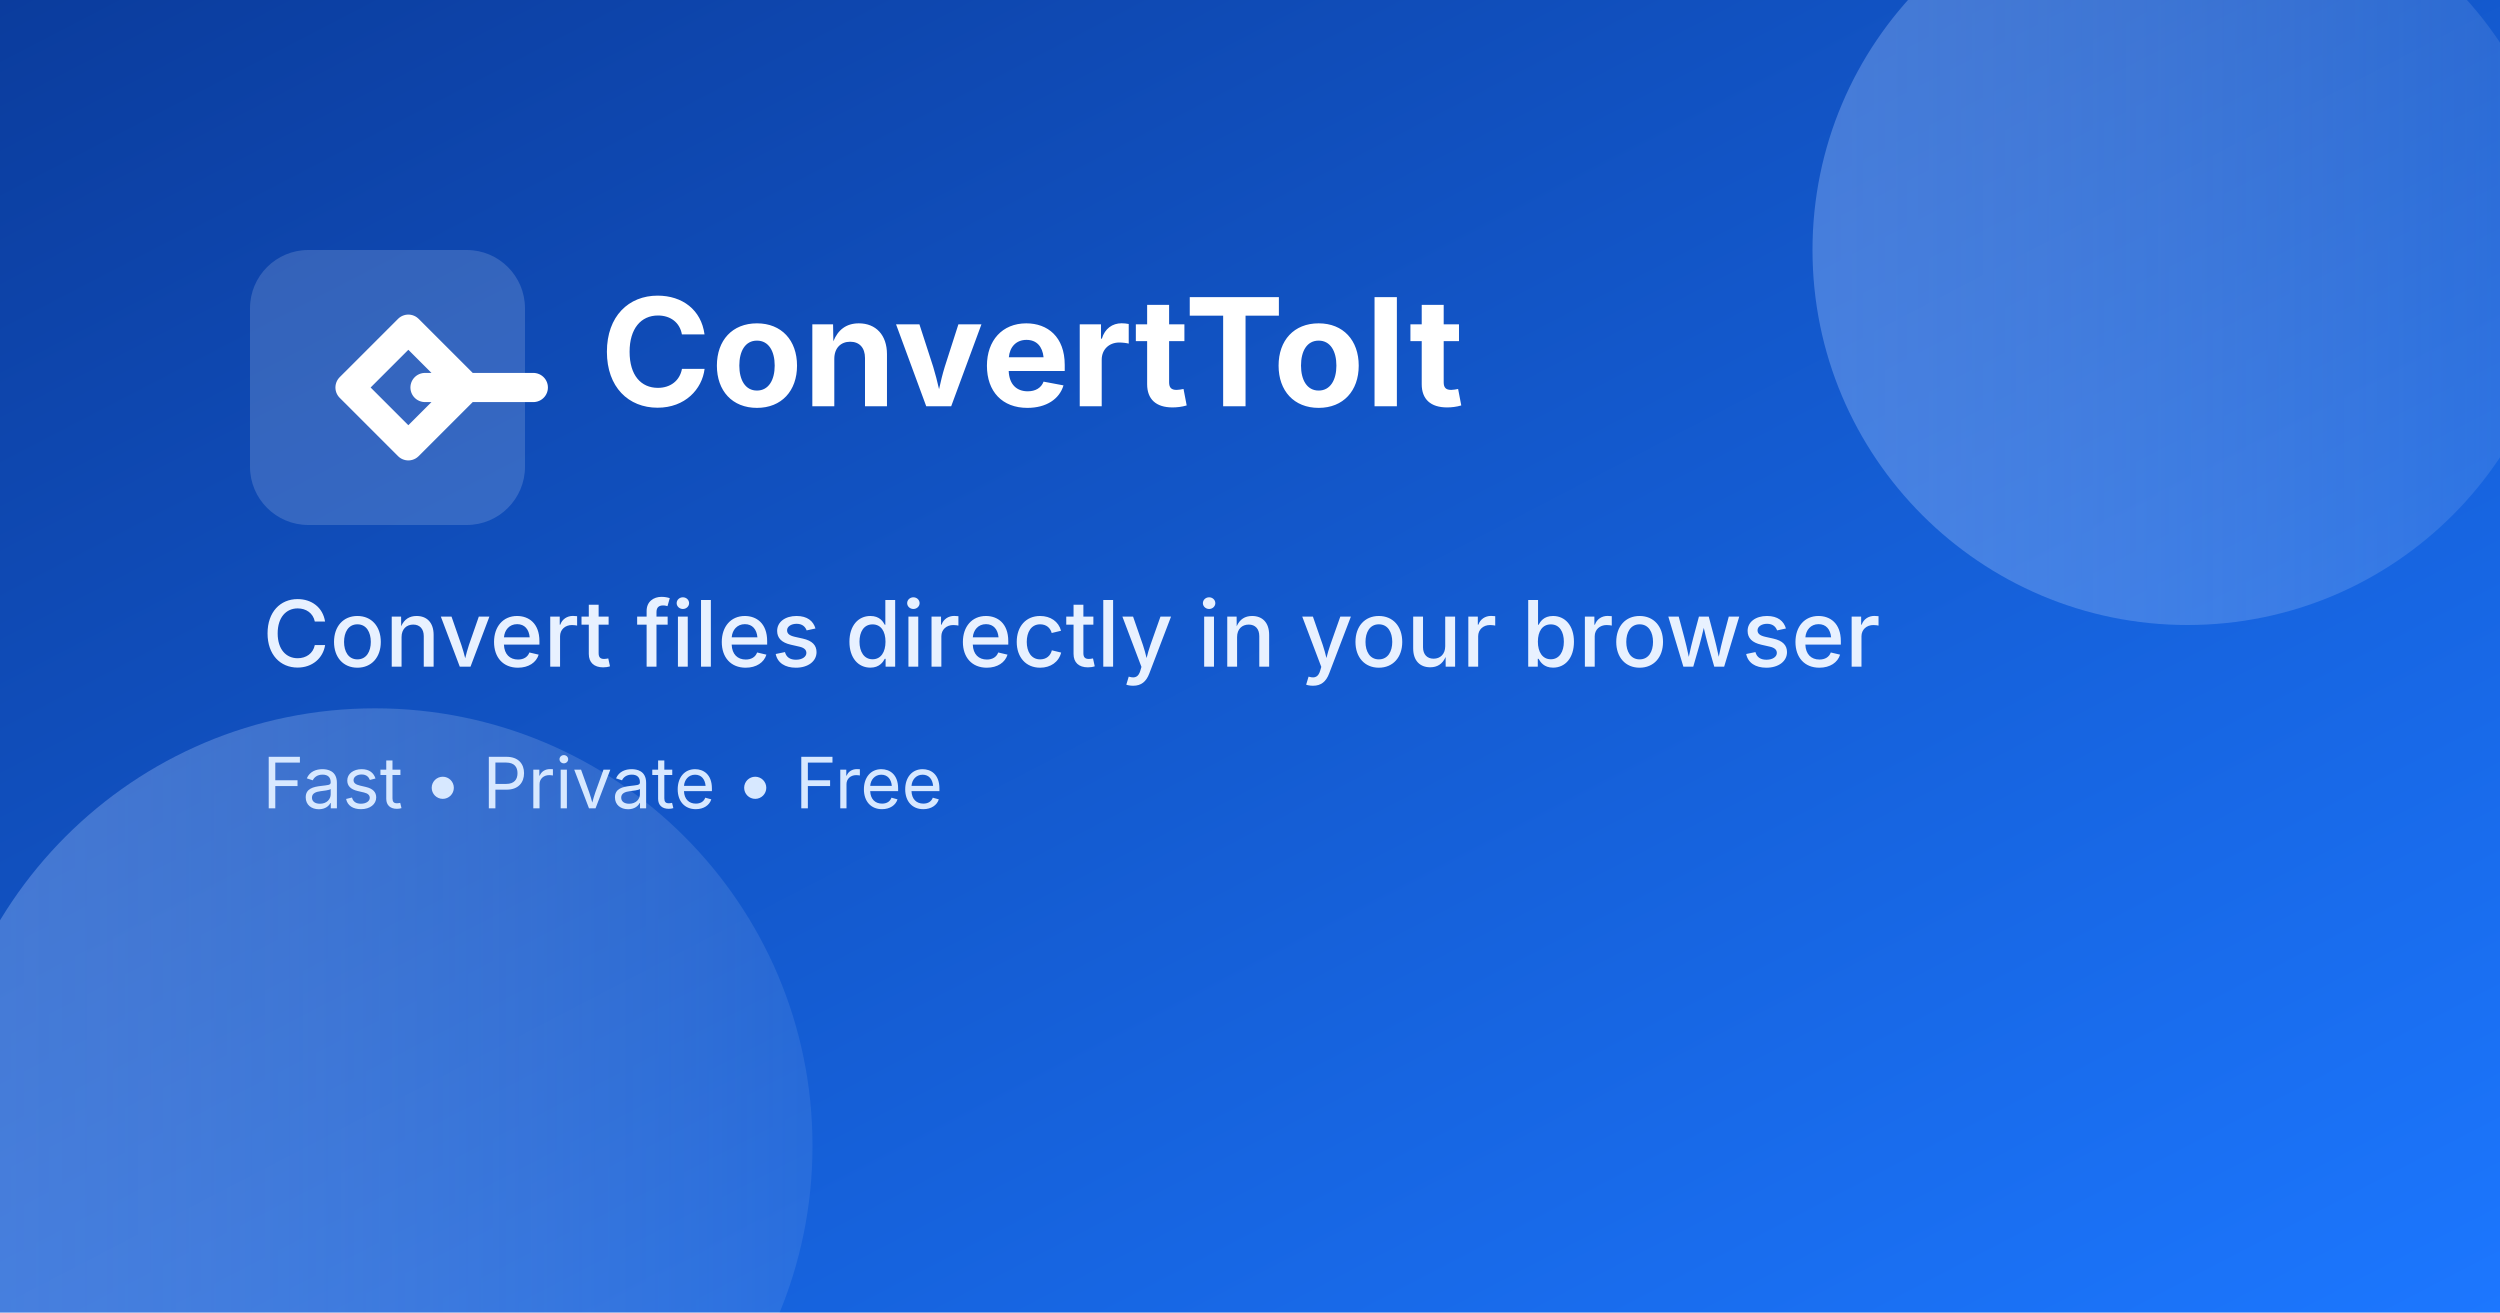
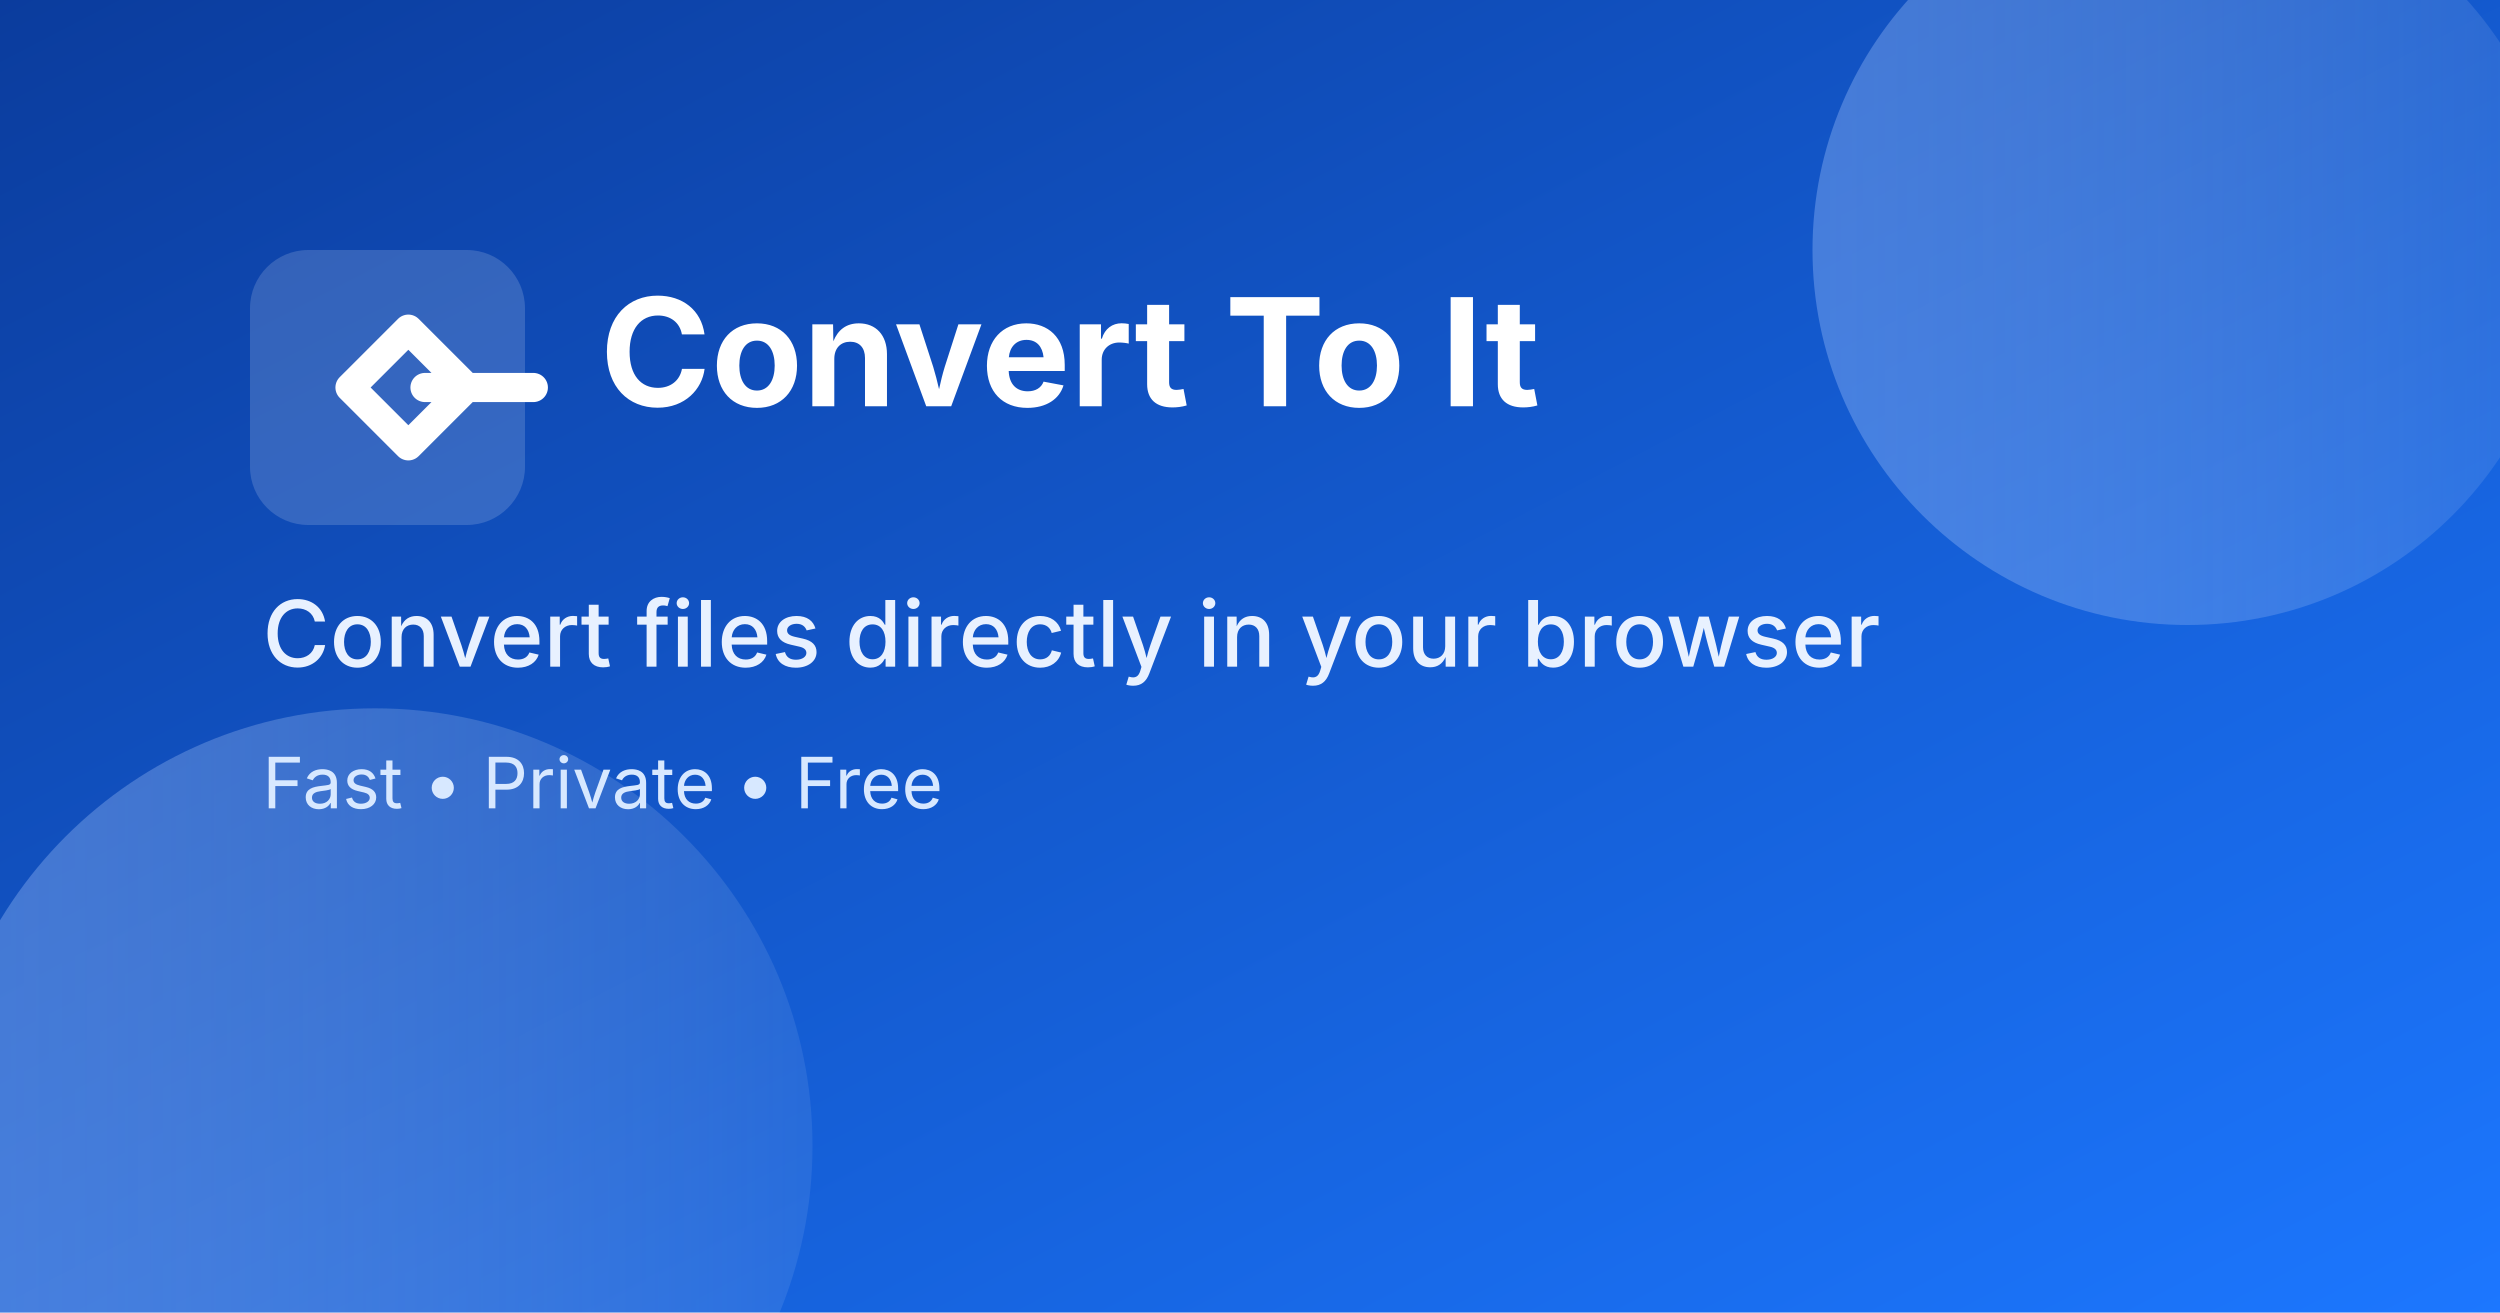
- <svg xmlns="http://www.w3.org/2000/svg" width="1200" height="630" viewBox="0 0 1200 630" role="img" aria-label="ConvertToIt social preview card">
+ <svg xmlns="http://www.w3.org/2000/svg" width="1200" height="630" viewBox="0 0 1200 630" role="img" aria-label="Convert To It social preview card">
  <defs>
    <linearGradient id="bg" x1="0" y1="0" x2="1" y2="1">
      <stop offset="0%" stop-color="#0B3C9D" />
      <stop offset="100%" stop-color="#1C77FF" />
    </linearGradient>
    <linearGradient id="accent" x1="0" y1="0" x2="1" y2="0">
      <stop offset="0%" stop-color="#A7C7FF" stop-opacity="0.35" />
      <stop offset="100%" stop-color="#FFFFFF" stop-opacity="0.08" />
    </linearGradient>
  </defs>
  <rect width="1200" height="630" fill="url(#bg)" />
  <circle cx="1050" cy="120" r="180" fill="url(#accent)" />
  <circle cx="180" cy="550" r="210" fill="url(#accent)" />
  <rect x="120" y="120" width="132" height="132" rx="28" fill="#FFFFFF" fill-opacity="0.16" />
  <path d="M168 186l28-28 28 28-28 28-28-28zm36 0h52" stroke="#FFFFFF" stroke-width="14" stroke-linecap="round" stroke-linejoin="round" fill="none" />
-   <text x="288" y="195" fill="#FFFFFF" font-family="Inter, Segoe UI, Arial, sans-serif" font-size="72" font-weight="700">ConvertToIt</text>
+   <text x="288" y="195" fill="#FFFFFF" font-family="Inter, Segoe UI, Arial, sans-serif" font-size="72" font-weight="700">Convert To It</text>
  <text x="126" y="320" fill="#E8F1FF" font-family="Inter, Segoe UI, Arial, sans-serif" font-size="44" font-weight="500">Convert files directly in your browser</text>
  <text x="126" y="388" fill="#D7E8FF" font-family="Inter, Segoe UI, Arial, sans-serif" font-size="34">Fast • Private • Free</text>
</svg>
